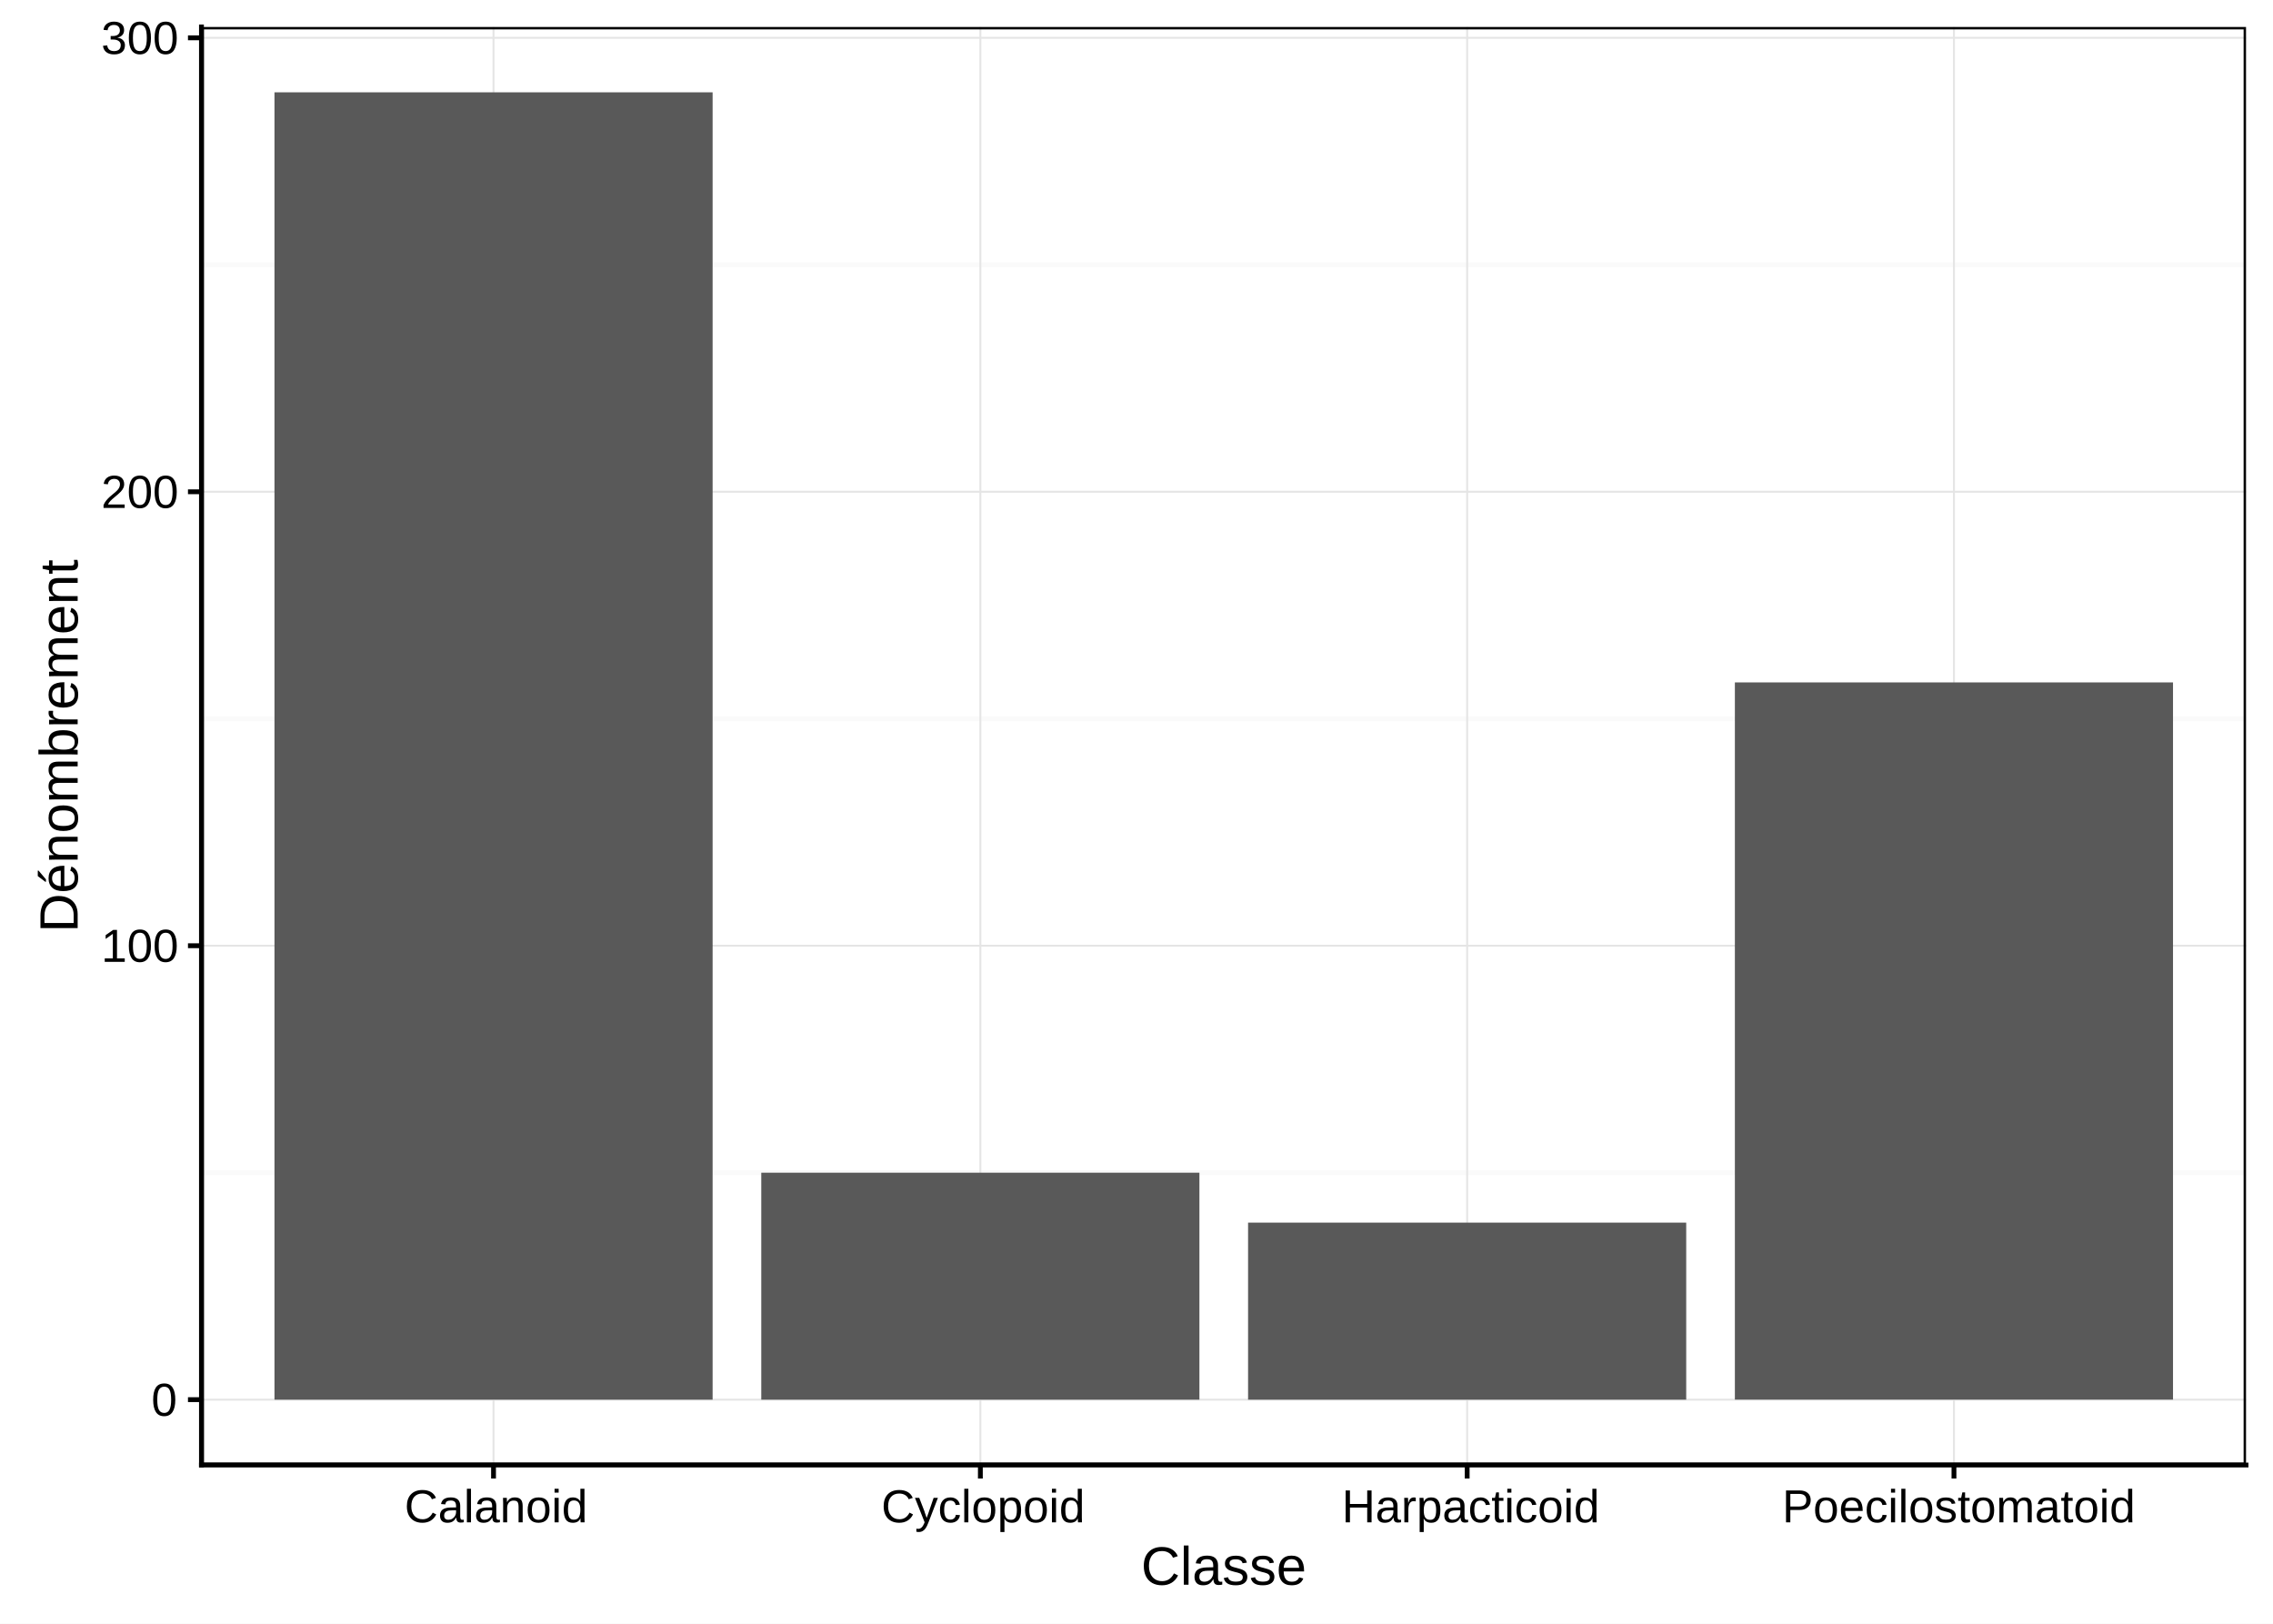
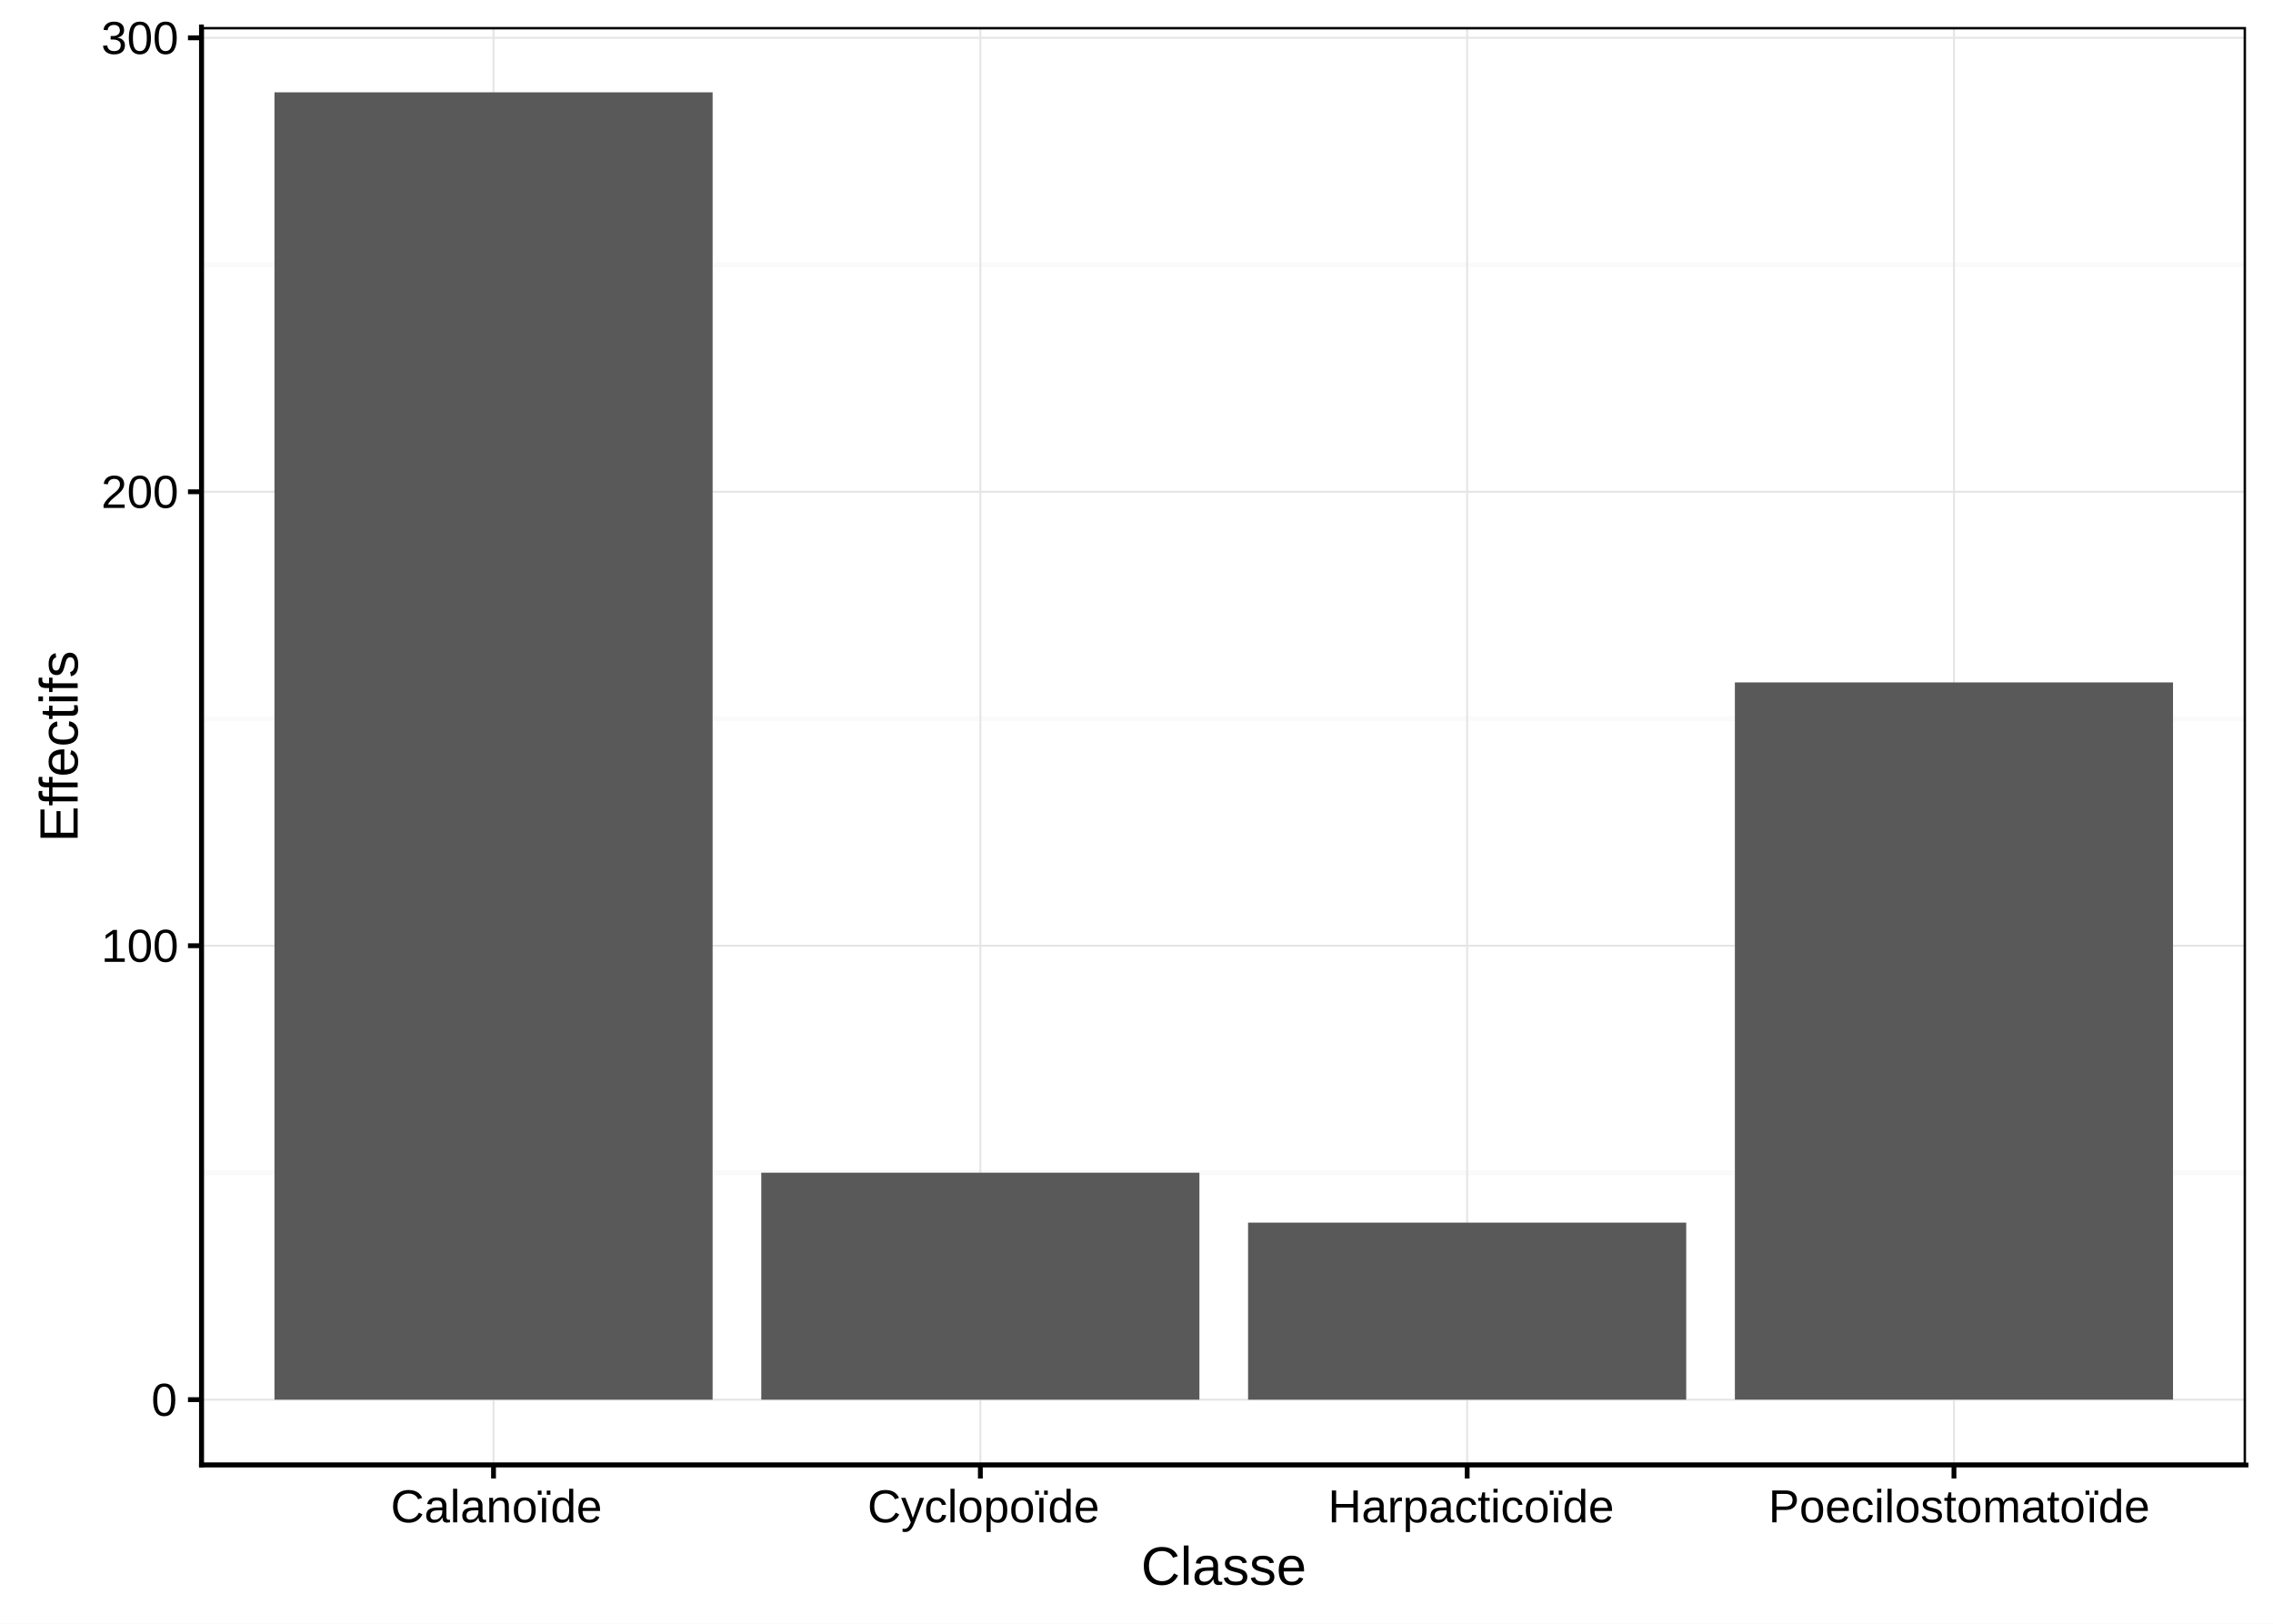
<svg xmlns="http://www.w3.org/2000/svg" viewBox="0 0 504.00 360.00">
  <defs>
    <style type="text/css">
    line, polyline, path, rect, circle {
      fill: none;
      stroke: #000000;
      stroke-linecap: round;
      stroke-linejoin: round;
      stroke-miterlimit: 10.00;
    }
  </style>
  </defs>
  <rect width="100%" height="100%" style="stroke: none; fill: #FFFFFF;" />
  <rect x="0.00" y="0.00" width="504.00" height="360.00" style="stroke-width: 0.00; stroke: none;" />
  <defs>
    <clipPath id="cpNDQuNjcwM3w0OTguMDIyfDMyNC44MXw1Ljk3NzU4">
      <rect x="44.67" y="5.98" width="453.35" height="318.83" />
    </clipPath>
  </defs>
  <rect x="44.67" y="5.98" width="453.35" height="318.83" style="stroke-width: 0.00; stroke: none; fill: #FFFFFF;" clip-path="url(#cpNDQuNjcwM3w0OTguMDIyfDMyNC44MXw1Ljk3NzU4)" />
  <polyline points="44.67,260.00 498.02,260.00 " style="stroke-width: 1.07; stroke: #FAFAFA; stroke-linecap: butt;" clip-path="url(#cpNDQuNjcwM3w0OTguMDIyfDMyNC44MXw1Ljk3NzU4)" />
  <polyline points="44.67,159.36 498.02,159.36 " style="stroke-width: 1.07; stroke: #FAFAFA; stroke-linecap: butt;" clip-path="url(#cpNDQuNjcwM3w0OTguMDIyfDMyNC44MXw1Ljk3NzU4)" />
  <polyline points="44.67,58.71 498.02,58.71 " style="stroke-width: 1.07; stroke: #FAFAFA; stroke-linecap: butt;" clip-path="url(#cpNDQuNjcwM3w0OTguMDIyfDMyNC44MXw1Ljk3NzU4)" />
  <polyline points="44.67,310.32 498.02,310.32 " style="stroke-width: 0.43; stroke: #E5E5E5; stroke-linecap: butt;" clip-path="url(#cpNDQuNjcwM3w0OTguMDIyfDMyNC44MXw1Ljk3NzU4)" />
  <polyline points="44.67,209.68 498.02,209.68 " style="stroke-width: 0.43; stroke: #E5E5E5; stroke-linecap: butt;" clip-path="url(#cpNDQuNjcwM3w0OTguMDIyfDMyNC44MXw1Ljk3NzU4)" />
  <polyline points="44.67,109.03 498.02,109.03 " style="stroke-width: 0.43; stroke: #E5E5E5; stroke-linecap: butt;" clip-path="url(#cpNDQuNjcwM3w0OTguMDIyfDMyNC44MXw1Ljk3NzU4)" />
  <polyline points="44.67,8.39 498.02,8.39 " style="stroke-width: 0.43; stroke: #E5E5E5; stroke-linecap: butt;" clip-path="url(#cpNDQuNjcwM3w0OTguMDIyfDMyNC44MXw1Ljk3NzU4)" />
  <polyline points="109.43,324.81 109.43,5.98 " style="stroke-width: 0.43; stroke: #E5E5E5; stroke-linecap: butt;" clip-path="url(#cpNDQuNjcwM3w0OTguMDIyfDMyNC44MXw1Ljk3NzU4)" />
  <polyline points="217.38,324.81 217.38,5.98 " style="stroke-width: 0.43; stroke: #E5E5E5; stroke-linecap: butt;" clip-path="url(#cpNDQuNjcwM3w0OTguMDIyfDMyNC44MXw1Ljk3NzU4)" />
  <polyline points="325.32,324.81 325.32,5.98 " style="stroke-width: 0.43; stroke: #E5E5E5; stroke-linecap: butt;" clip-path="url(#cpNDQuNjcwM3w0OTguMDIyfDMyNC44MXw1Ljk3NzU4)" />
  <polyline points="433.26,324.81 433.26,5.98 " style="stroke-width: 0.43; stroke: #E5E5E5; stroke-linecap: butt;" clip-path="url(#cpNDQuNjcwM3w0OTguMDIyfDMyNC44MXw1Ljk3NzU4)" />
  <rect x="60.86" y="20.47" width="97.15" height="289.85" style="stroke-width: 1.07; stroke: none; stroke-linecap: butt; fill: #595959;" clip-path="url(#cpNDQuNjcwM3w0OTguMDIyfDMyNC44MXw1Ljk3NzU4)" />
  <rect x="168.80" y="260.00" width="97.15" height="50.32" style="stroke-width: 1.07; stroke: none; stroke-linecap: butt; fill: #595959;" clip-path="url(#cpNDQuNjcwM3w0OTguMDIyfDMyNC44MXw1Ljk3NzU4)" />
  <rect x="276.74" y="271.07" width="97.15" height="39.25" style="stroke-width: 1.07; stroke: none; stroke-linecap: butt; fill: #595959;" clip-path="url(#cpNDQuNjcwM3w0OTguMDIyfDMyNC44MXw1Ljk3NzU4)" />
  <rect x="384.68" y="151.30" width="97.15" height="159.01" style="stroke-width: 1.07; stroke: none; stroke-linecap: butt; fill: #595959;" clip-path="url(#cpNDQuNjcwM3w0OTguMDIyfDMyNC44MXw1Ljk3NzU4)" />
  <rect x="44.67" y="5.98" width="453.35" height="318.83" style="stroke-width: 1.07;" clip-path="url(#cpNDQuNjcwM3w0OTguMDIyfDMyNC44MXw1Ljk3NzU4)" />
  <defs>
    <clipPath id="cpMHw1MDR8MzYwfDA=">
      <rect x="0.00" y="0.00" width="504.00" height="360.00" />
    </clipPath>
  </defs>
  <polyline points="44.67,324.81 44.67,5.98 " style="stroke-width: 1.07; stroke-linecap: square;" clip-path="url(#cpMHw1MDR8MzYwfDA=)" />
  <g clip-path="url(#cpMHw1MDR8MzYwfDA=)">
    <text x="33.56" y="313.90" style="font-size: 10.28px; font-family: Arial;" textLength="5.56px" lengthAdjust="spacingAndGlyphs">0</text>
  </g>
  <g clip-path="url(#cpMHw1MDR8MzYwfDA=)">
    <text x="22.44" y="213.25" style="font-size: 10.28px; font-family: Arial;" textLength="16.68px" lengthAdjust="spacingAndGlyphs">100</text>
  </g>
  <g clip-path="url(#cpMHw1MDR8MzYwfDA=)">
    <text x="22.44" y="112.61" style="font-size: 10.28px; font-family: Arial;" textLength="16.68px" lengthAdjust="spacingAndGlyphs">200</text>
  </g>
  <g clip-path="url(#cpMHw1MDR8MzYwfDA=)">
    <text x="22.44" y="11.97" style="font-size: 10.28px; font-family: Arial;" textLength="16.68px" lengthAdjust="spacingAndGlyphs">300</text>
  </g>
  <polyline points="41.68,310.32 44.67,310.32 " style="stroke-width: 1.07; stroke-linecap: butt;" clip-path="url(#cpMHw1MDR8MzYwfDA=)" />
  <polyline points="41.68,209.68 44.67,209.68 " style="stroke-width: 1.07; stroke-linecap: butt;" clip-path="url(#cpMHw1MDR8MzYwfDA=)" />
  <polyline points="41.68,109.03 44.67,109.03 " style="stroke-width: 1.07; stroke-linecap: butt;" clip-path="url(#cpMHw1MDR8MzYwfDA=)" />
  <polyline points="41.68,8.39 44.67,8.39 " style="stroke-width: 1.07; stroke-linecap: butt;" clip-path="url(#cpMHw1MDR8MzYwfDA=)" />
  <polyline points="44.67,324.81 498.02,324.81 " style="stroke-width: 1.07; stroke-linecap: square;" clip-path="url(#cpMHw1MDR8MzYwfDA=)" />
  <polyline points="109.43,327.80 109.43,324.81 " style="stroke-width: 1.07; stroke-linecap: butt;" clip-path="url(#cpMHw1MDR8MzYwfDA=)" />
  <polyline points="217.38,327.80 217.38,324.81 " style="stroke-width: 1.07; stroke-linecap: butt;" clip-path="url(#cpMHw1MDR8MzYwfDA=)" />
  <polyline points="325.32,327.80 325.32,324.81 " style="stroke-width: 1.07; stroke-linecap: butt;" clip-path="url(#cpMHw1MDR8MzYwfDA=)" />
  <polyline points="433.26,327.80 433.26,324.81 " style="stroke-width: 1.07; stroke-linecap: butt;" clip-path="url(#cpMHw1MDR8MzYwfDA=)" />
  <g clip-path="url(#cpMHw1MDR8MzYwfDA=)">
-     <text x="89.70" y="337.52" style="font-size: 10.28px; font-family: Arial;" textLength="39.47px" lengthAdjust="spacingAndGlyphs">Calanoid</text>
+     <text x="86.64" y="337.52" style="font-size: 10.28px; font-family: Arial;" textLength="45.59px" lengthAdjust="spacingAndGlyphs">Calanoïde</text>
  </g>
  <g clip-path="url(#cpMHw1MDR8MzYwfDA=)">
-     <text x="195.42" y="337.52" style="font-size: 10.28px; font-family: Arial;" textLength="43.91px" lengthAdjust="spacingAndGlyphs">Cyclopoid</text>
+     <text x="192.36" y="337.52" style="font-size: 10.28px; font-family: Arial;" textLength="50.03px" lengthAdjust="spacingAndGlyphs">Cyclopoïde</text>
  </g>
  <g clip-path="url(#cpMHw1MDR8MzYwfDA=)">
-     <text x="297.53" y="337.52" style="font-size: 10.28px; font-family: Arial;" textLength="55.58px" lengthAdjust="spacingAndGlyphs">Harpacticoid</text>
+     <text x="294.47" y="337.52" style="font-size: 10.28px; font-family: Arial;" textLength="61.70px" lengthAdjust="spacingAndGlyphs">Harpacticoïde</text>
  </g>
  <g clip-path="url(#cpMHw1MDR8MzYwfDA=)">
-     <text x="395.18" y="337.52" style="font-size: 10.28px; font-family: Arial;" textLength="76.15px" lengthAdjust="spacingAndGlyphs">Poecilostomatoid</text>
+     <text x="392.12" y="337.52" style="font-size: 10.28px; font-family: Arial;" textLength="82.27px" lengthAdjust="spacingAndGlyphs">Poecilostomatoïde</text>
  </g>
  <g clip-path="url(#cpMHw1MDR8MzYwfDA=)">
    <text x="253.01" y="351.35" style="font-size: 12.00px; font-family: Arial;" textLength="36.68px" lengthAdjust="spacingAndGlyphs">Classe</text>
  </g>
  <g clip-path="url(#cpMHw1MDR8MzYwfDA=)">
-     <text transform="translate(17.22,206.75) rotate(-90)" style="font-size: 12.00px; font-family: Arial;" textLength="82.71px" lengthAdjust="spacingAndGlyphs">Dénombrement</text>
+     <text transform="translate(17.22,186.73) rotate(-90)" style="font-size: 12.00px; font-family: Arial;" textLength="42.68px" lengthAdjust="spacingAndGlyphs">Effectifs</text>
  </g>
</svg>
